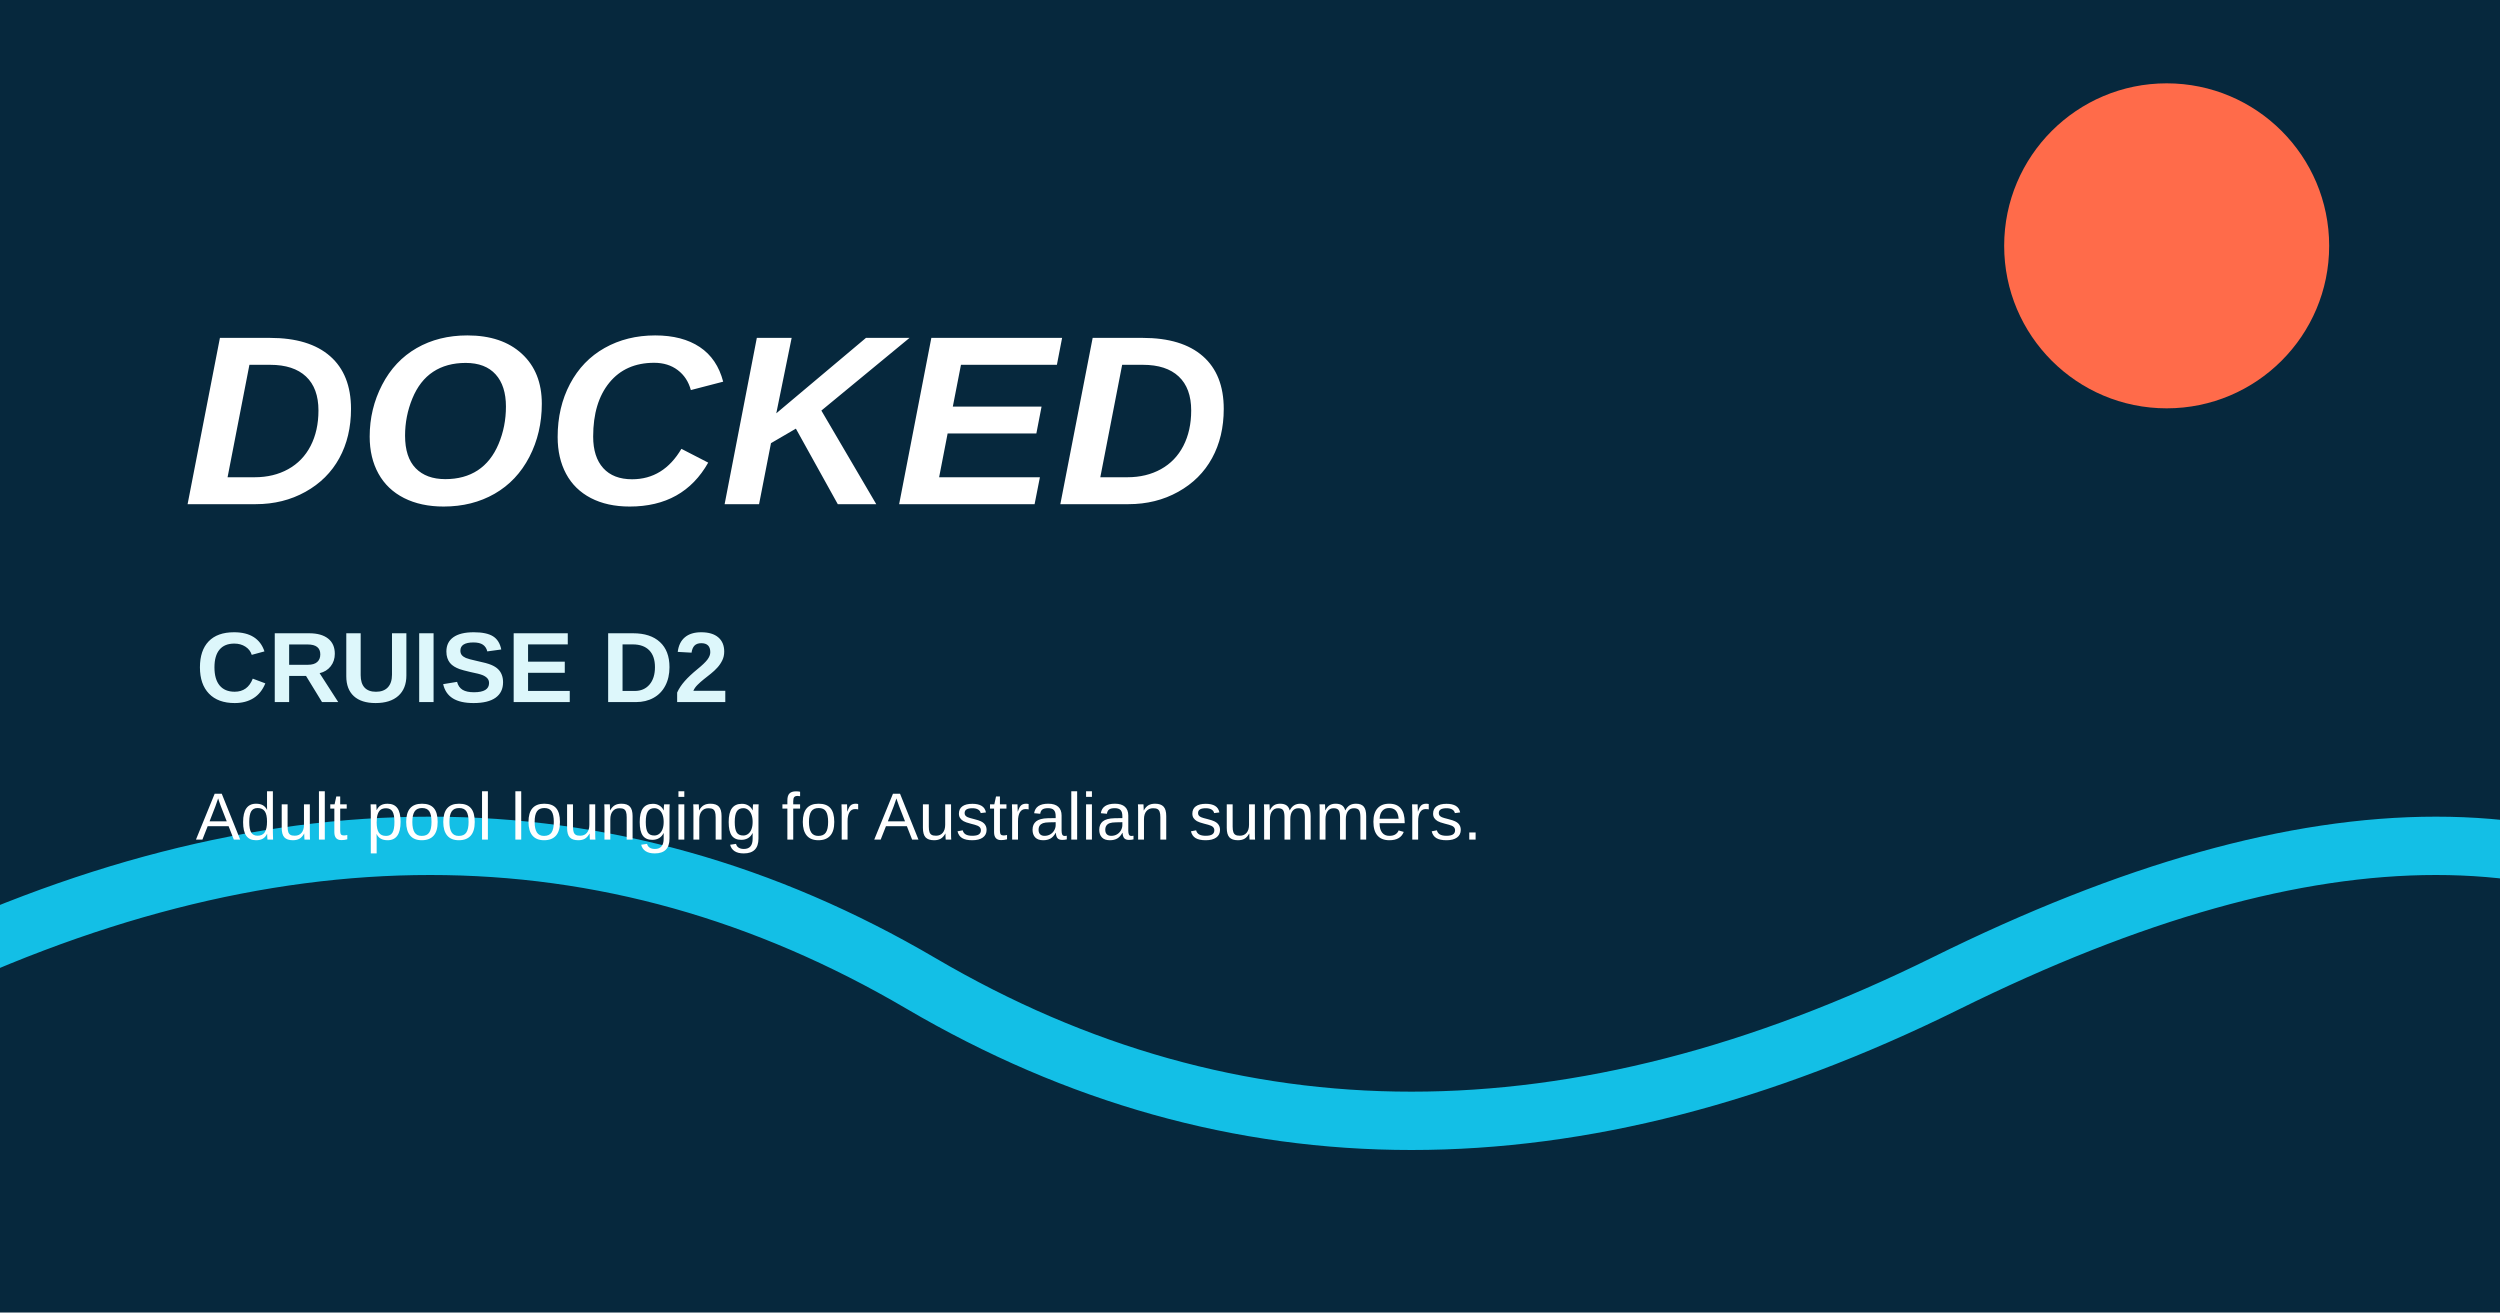
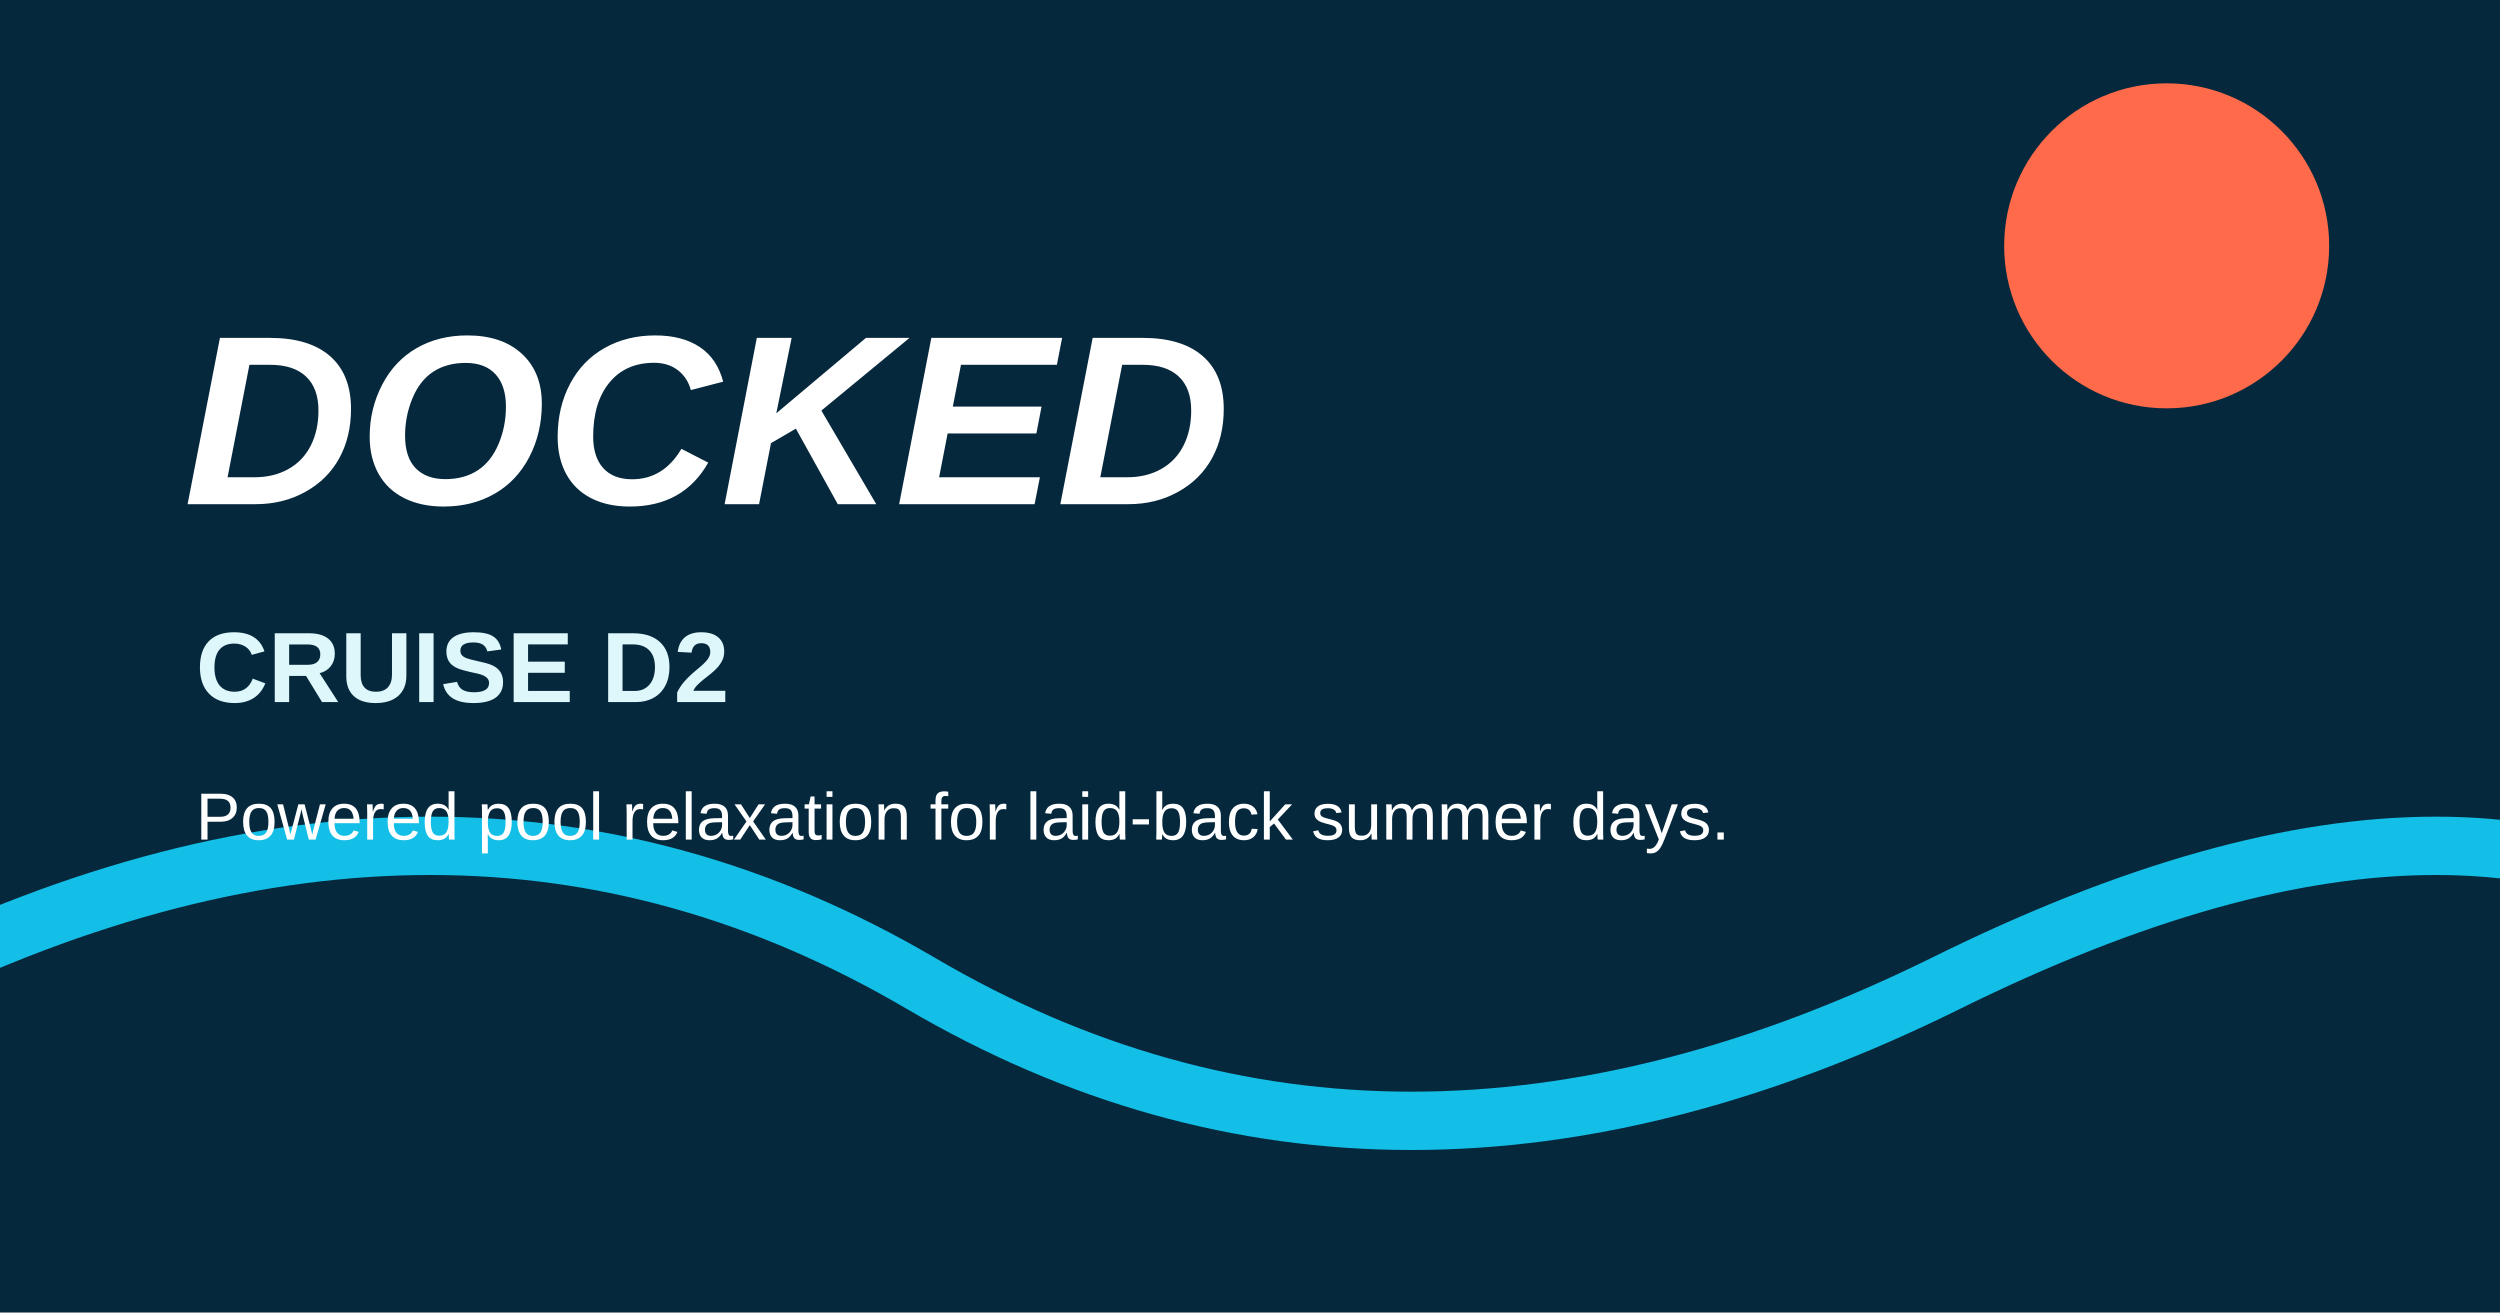
<svg xmlns="http://www.w3.org/2000/svg" viewBox="0 0 1200 630" role="img" aria-labelledby="title desc">
  <rect width="1200" height="630" fill="#06283d" />
  <circle cx="1040" cy="118" r="78" fill="#ff6b4a" />
  <path fill="none" stroke="#13bfe6" stroke-width="28" d="M-50 472c178-88 342-88 492 0s314 88 492 0 312-88 412 0" />
  <text x="88" y="242" fill="#fff" font-family="Arial, Helvetica, sans-serif" font-size="116" font-style="italic" font-weight="900">DOCKED</text>
  <text x="94" y="337" fill="#ddf7fb" font-family="Arial, Helvetica, sans-serif" font-size="48" font-weight="700">CRUISE D2</text>
-   <text x="94" y="403" fill="#fff" font-family="Arial, Helvetica, sans-serif" font-size="32">Adult pool lounging for Australian summers.</text>
+   <text x="94" y="403" fill="#fff" font-family="Arial, Helvetica, sans-serif" font-size="32">Powered pool relaxation for laid-back summer days.</text>
</svg>
